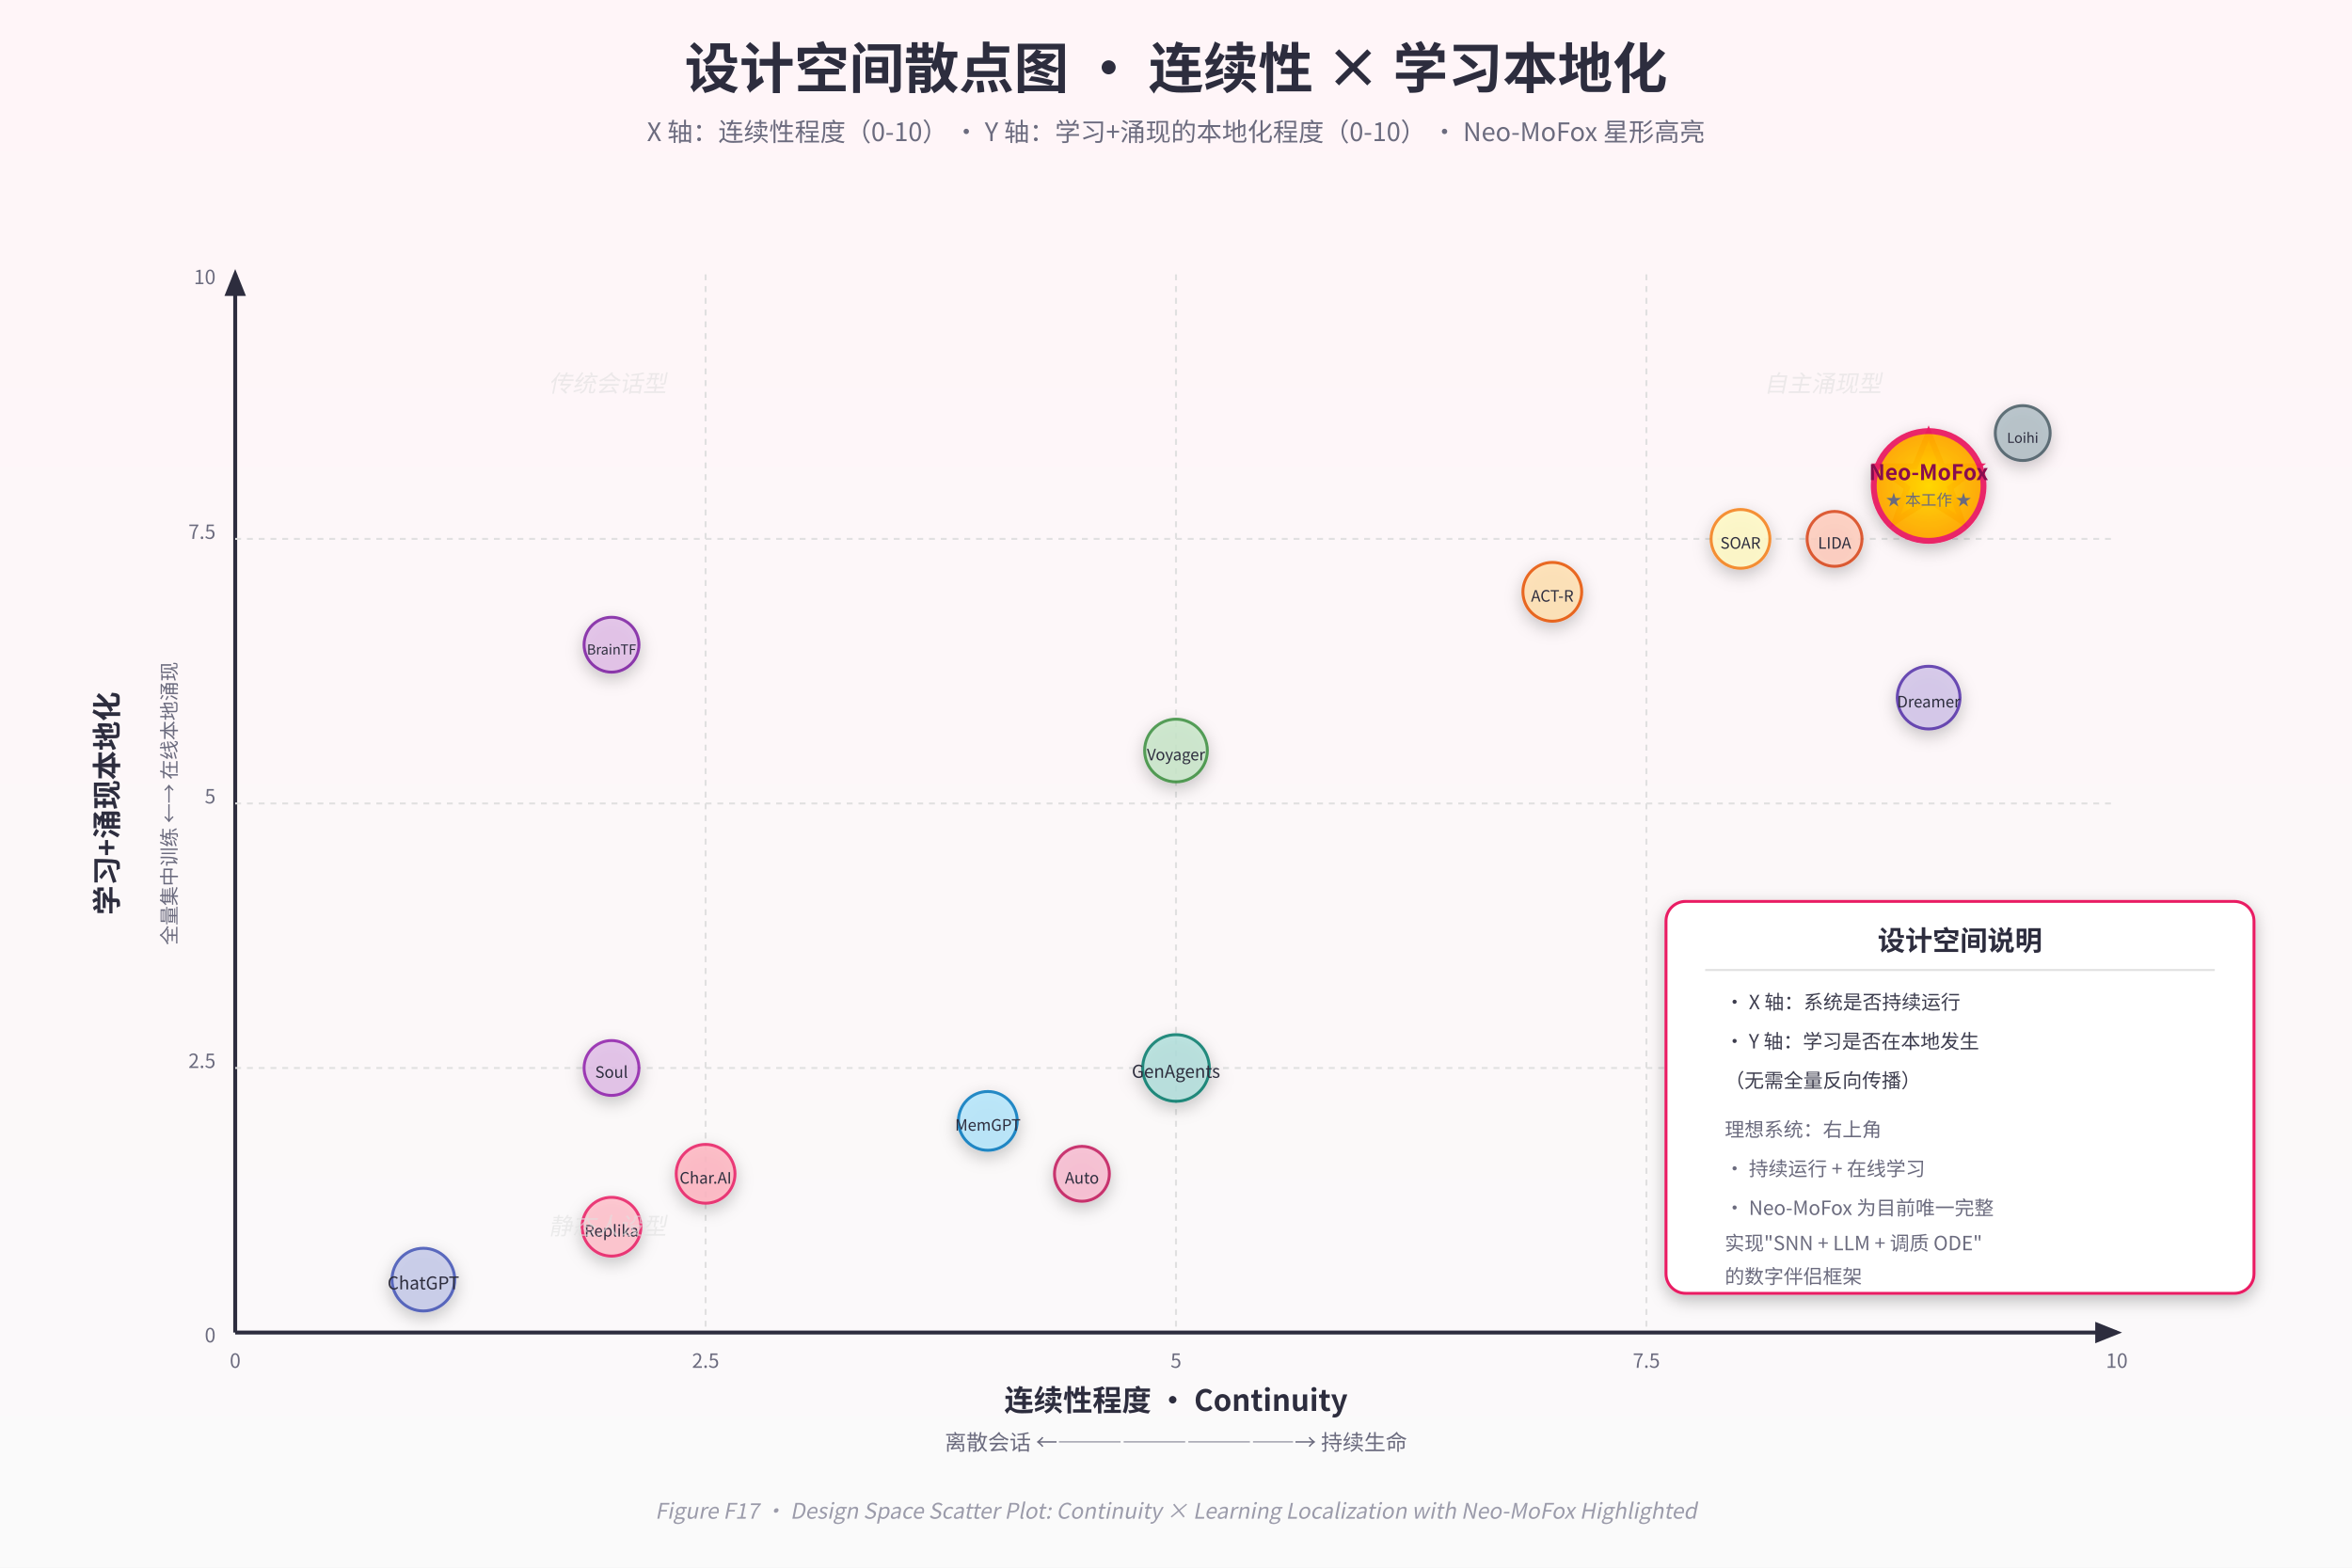
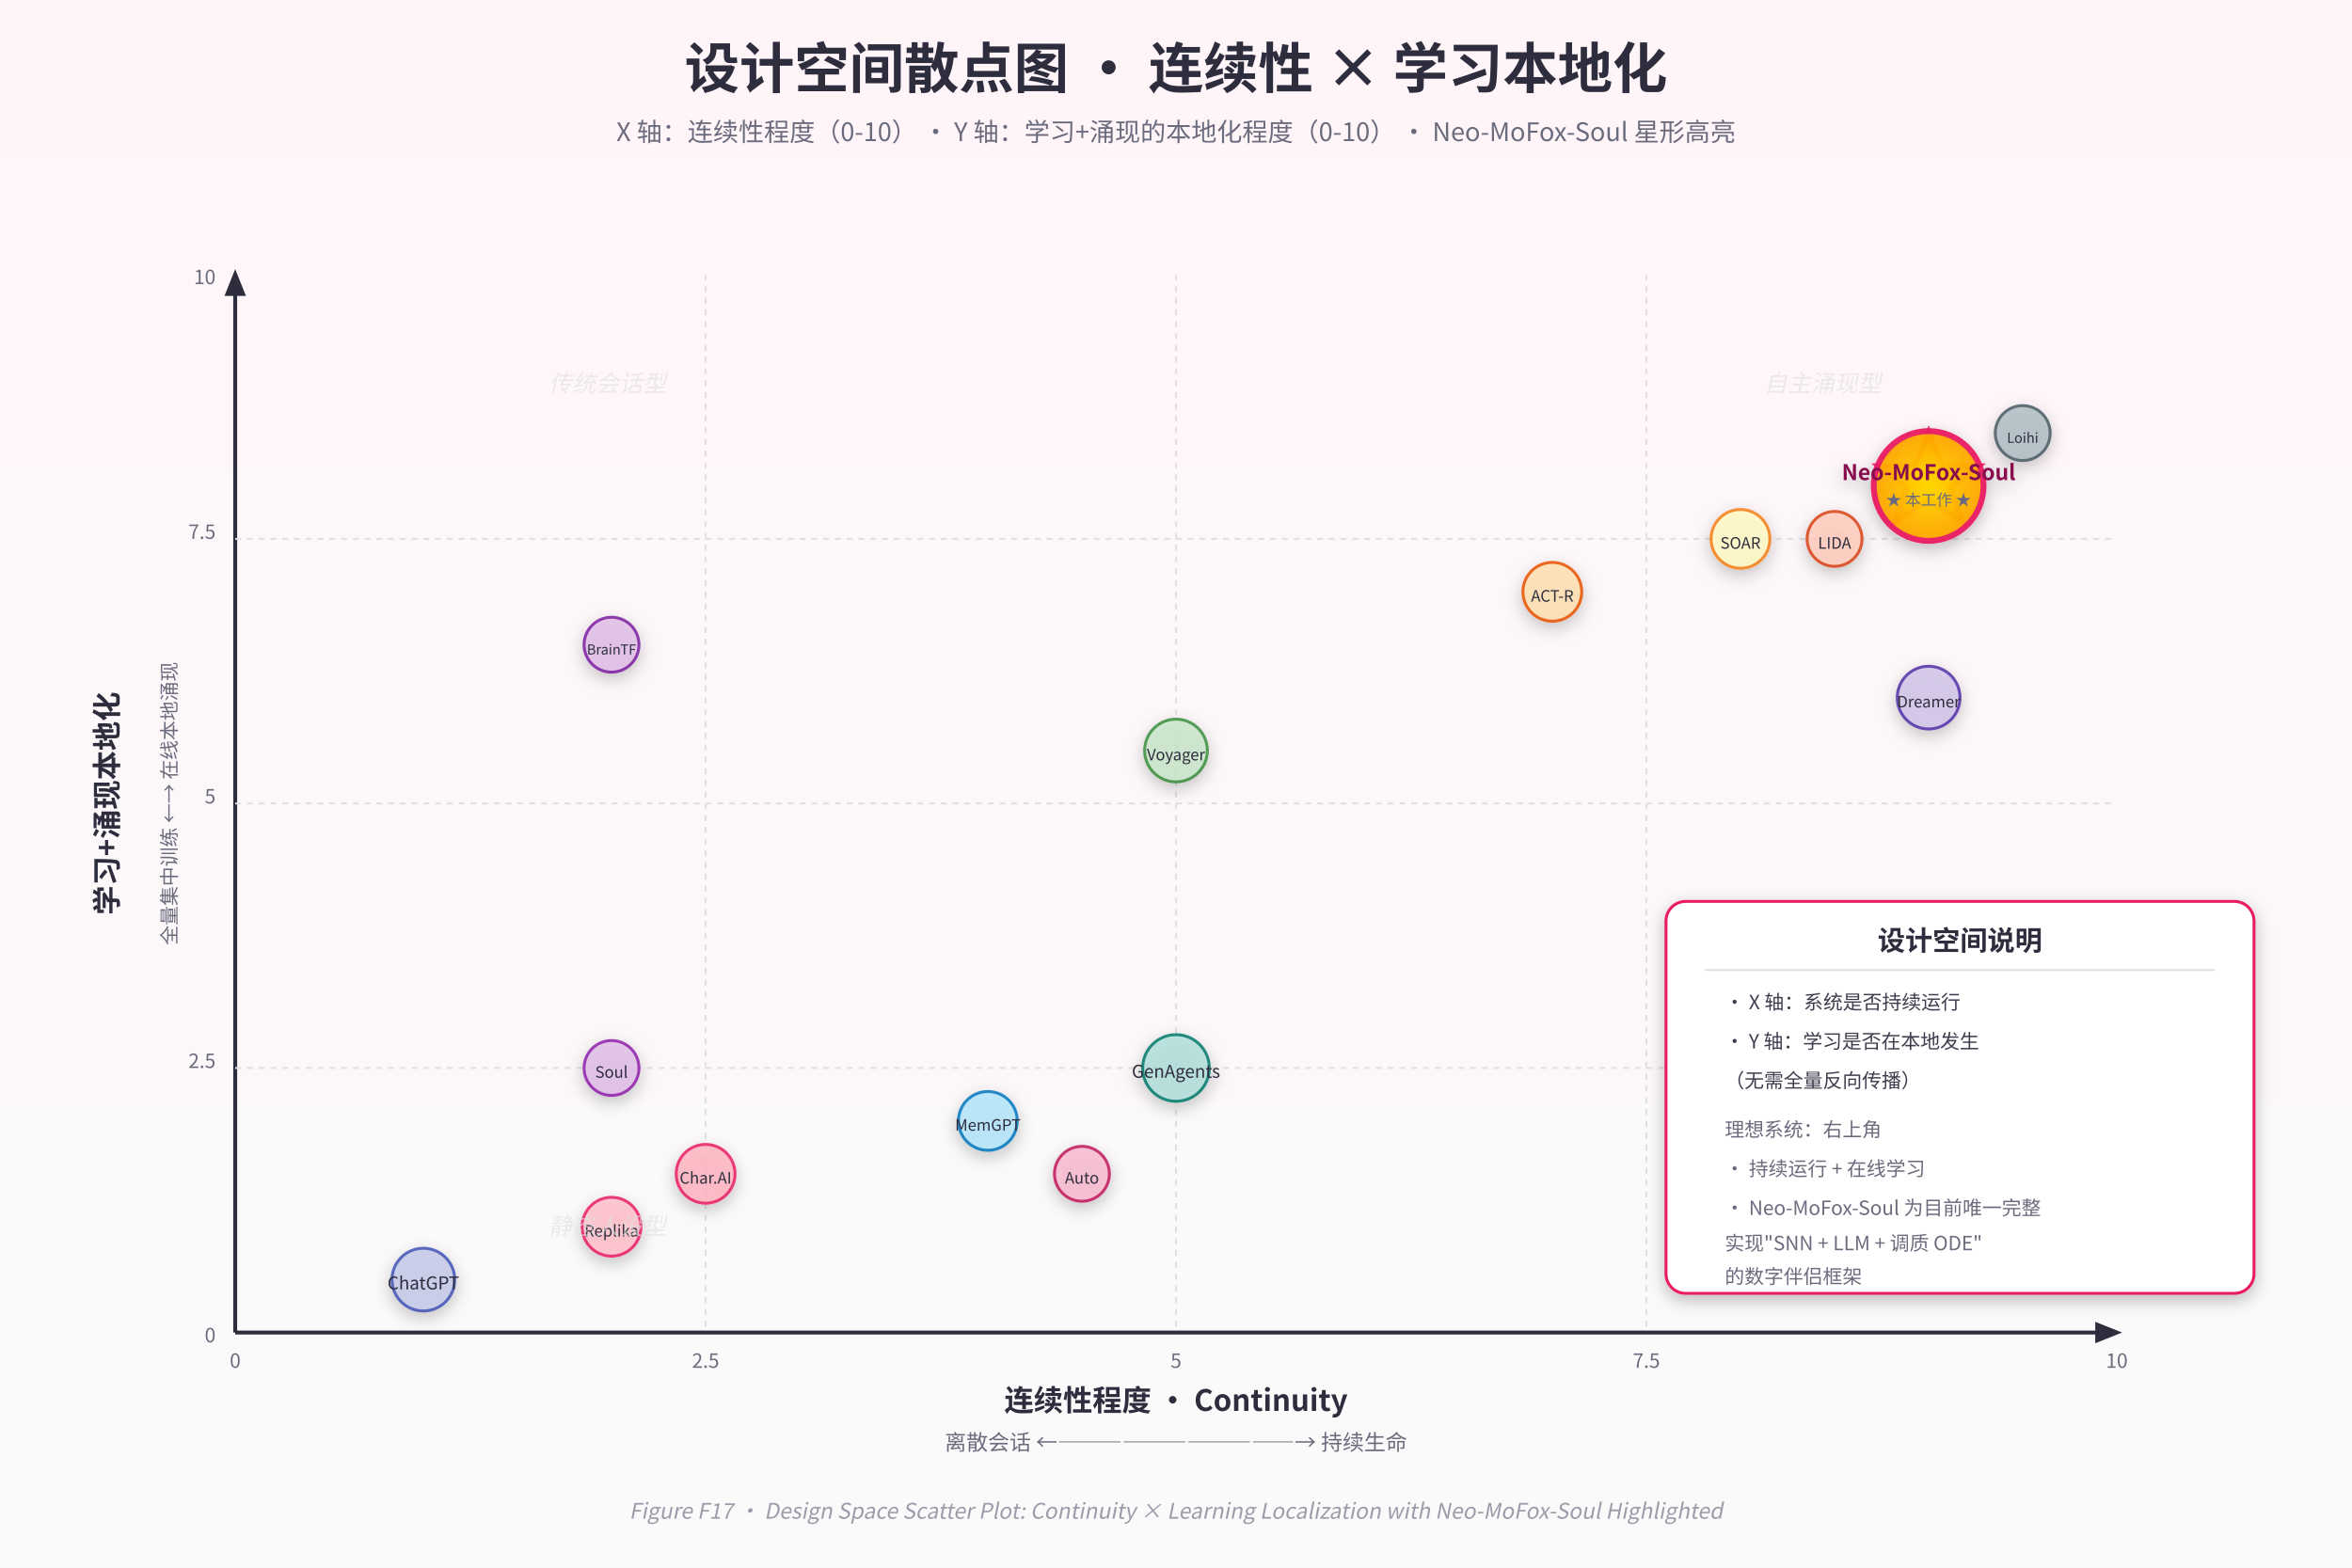
<svg xmlns="http://www.w3.org/2000/svg" viewBox="0 0 1200 800" font-family="Noto Sans CJK SC, PingFang SC, Microsoft YaHei, sans-serif">
  <defs>
    <linearGradient id="bgGrad" x1="0" y1="0" x2="0" y2="1">
      <stop offset="0%" stop-color="#FFF5F8" />
      <stop offset="100%" stop-color="#FAFAFA" />
    </linearGradient>
    <filter id="softShadow" x="-50%" y="-50%" width="200%" height="200%">
      <feGaussianBlur in="SourceAlpha" stdDeviation="4" />
      <feOffset dx="0" dy="3" result="offsetblur" />
      <feComponentTransfer>
        <feFuncA type="linear" slope="0.25" />
      </feComponentTransfer>
      <feMerge>
        <feMergeNode />
        <feMergeNode in="SourceGraphic" />
      </feMerge>
    </filter>
    <radialGradient id="starGrad">
      <stop offset="0%" stop-color="#FFD700" />
      <stop offset="100%" stop-color="#FFA500" />
    </radialGradient>
  </defs>
  <rect width="1200" height="800" fill="url(#bgGrad)" />
  <text x="600" y="45" text-anchor="middle" font-size="28" font-weight="700" fill="#2D2D3E">设计空间散点图 · 连续性 × 学习本地化</text>
-   <text x="600" y="72" text-anchor="middle" font-size="13" fill="#6B6B7E">X 轴：连续性程度（0-10） · Y 轴：学习+涌现的本地化程度（0-10） · Neo-MoFox 星形高亮</text>
+   <text x="600" y="72" text-anchor="middle" font-size="13" fill="#6B6B7E">X 轴：连续性程度（0-10） · Y 轴：学习+涌现的本地化程度（0-10） · Neo-MoFox-Soul 星形高亮</text>
  <g stroke="#2D2D3E" stroke-width="2" fill="none">
    <line x1="120" y1="680" x2="1080" y2="680" />
    <line x1="120" y1="140" x2="120" y2="680" />
    <polygon points="1080,680 1070,676 1070,684" fill="#2D2D3E" />
    <polygon points="120,140 116,150 124,150" fill="#2D2D3E" />
  </g>
  <g stroke="#E0E0E0" stroke-dasharray="3 3" stroke-width="1">
    <line x1="120" y1="545" x2="1080" y2="545" />
    <line x1="120" y1="410" x2="1080" y2="410" />
    <line x1="120" y1="275" x2="1080" y2="275" />
    <line x1="360" y1="140" x2="360" y2="680" />
    <line x1="600" y1="140" x2="600" y2="680" />
    <line x1="840" y1="140" x2="840" y2="680" />
  </g>
  <text x="600" y="720" text-anchor="middle" font-size="15" font-weight="600" fill="#2D2D3E">连续性程度 · Continuity</text>
  <text x="600" y="740" text-anchor="middle" font-size="11" fill="#6B6B7E">离散会话 ←―――――――――――→ 持续生命</text>
  <text x="60" y="410" text-anchor="middle" font-size="15" font-weight="600" fill="#2D2D3E" transform="rotate(-90 60 410)">学习+涌现本地化</text>
  <text x="90" y="410" text-anchor="middle" font-size="10" fill="#6B6B7E" transform="rotate(-90 90 410)">全量集中训练 ←→ 在线本地涌现</text>
  <g font-size="10" fill="#6B6B7E" text-anchor="middle">
    <text x="120" y="698">0</text>
    <text x="360" y="698">2.5</text>
    <text x="600" y="698">5</text>
    <text x="840" y="698">7.5</text>
    <text x="1080" y="698">10</text>
  </g>
  <g font-size="10" fill="#6B6B7E" text-anchor="end">
    <text x="110" y="685">0</text>
    <text x="110" y="545">2.5</text>
    <text x="110" y="410">5</text>
    <text x="110" y="275">7.5</text>
    <text x="110" y="145">10</text>
  </g>
  <g filter="url(#softShadow)">
    <circle cx="216" cy="653" r="16" fill="#C5CAE9" stroke="#3F51B5" stroke-width="1.5" opacity="0.85" />
    <text x="216" y="658" text-anchor="middle" font-size="9" fill="#2D2D3E">ChatGPT</text>
  </g>
  <g filter="url(#softShadow)">
    <circle cx="312" cy="626" r="15" fill="#FFC0CB" stroke="#E91E63" stroke-width="1.5" opacity="0.85" />
    <text x="312" y="631" text-anchor="middle" font-size="8" fill="#2D2D3E">Replika</text>
  </g>
  <g filter="url(#softShadow)">
    <circle cx="360" cy="599" r="15" fill="#FFB6C1" stroke="#E91E63" stroke-width="1.5" opacity="0.85" />
    <text x="360" y="604" text-anchor="middle" font-size="8" fill="#2D2D3E">Char.AI</text>
  </g>
  <g filter="url(#softShadow)">
    <circle cx="312" cy="545" r="14" fill="#E1BEE7" stroke="#8E24AA" stroke-width="1.5" opacity="0.85" />
    <text x="312" y="550" text-anchor="middle" font-size="8" fill="#2D2D3E">Soul</text>
  </g>
  <g filter="url(#softShadow)">
    <circle cx="504" cy="572" r="15" fill="#B3E5FC" stroke="#0277BD" stroke-width="1.5" opacity="0.85" />
    <text x="504" y="577" text-anchor="middle" font-size="8" fill="#2D2D3E">MemGPT</text>
  </g>
  <g filter="url(#softShadow)">
    <circle cx="552" cy="599" r="14" fill="#F8BBD0" stroke="#C2185B" stroke-width="1.5" opacity="0.85" />
    <text x="552" y="604" text-anchor="middle" font-size="8" fill="#2D2D3E">Auto</text>
  </g>
  <g filter="url(#softShadow)">
    <circle cx="600" cy="545" r="17" fill="#B2DFDB" stroke="#00796B" stroke-width="1.5" opacity="0.85" />
    <text x="600" y="550" text-anchor="middle" font-size="9" fill="#2D2D3E">GenAgents</text>
  </g>
  <g filter="url(#softShadow)">
    <circle cx="600" cy="383" r="16" fill="#C8E6C9" stroke="#388E3C" stroke-width="1.5" opacity="0.85" />
    <text x="600" y="388" text-anchor="middle" font-size="8" fill="#2D2D3E">Voyager</text>
  </g>
  <g filter="url(#softShadow)">
    <circle cx="792" cy="302" r="15" fill="#FFE0B2" stroke="#E65100" stroke-width="1.5" opacity="0.85" />
    <text x="792" y="307" text-anchor="middle" font-size="8" fill="#2D2D3E">ACT-R</text>
  </g>
  <g filter="url(#softShadow)">
    <circle cx="888" cy="275" r="15" fill="#FFF9C4" stroke="#F57F17" stroke-width="1.5" opacity="0.85" />
    <text x="888" y="280" text-anchor="middle" font-size="8" fill="#2D2D3E">SOAR</text>
  </g>
  <g filter="url(#softShadow)">
    <circle cx="936" cy="275" r="14" fill="#FFCCBC" stroke="#D84315" stroke-width="1.5" opacity="0.85" />
    <text x="936" y="280" text-anchor="middle" font-size="8" fill="#2D2D3E">LIDA</text>
  </g>
  <g filter="url(#softShadow)">
    <circle cx="984" cy="356" r="16" fill="#D1C4E9" stroke="#512DA8" stroke-width="1.5" opacity="0.85" />
    <text x="984" y="361" text-anchor="middle" font-size="8" fill="#2D2D3E">Dreamer</text>
  </g>
  <g filter="url(#softShadow)">
    <circle cx="312" cy="329" r="14" fill="#E1BEE7" stroke="#7B1FA2" stroke-width="1.5" opacity="0.85" />
    <text x="312" y="334" text-anchor="middle" font-size="7" fill="#2D2D3E">BrainTF</text>
  </g>
  <g filter="url(#softShadow)">
    <circle cx="1032" cy="221" r="14" fill="#B0BEC5" stroke="#455A64" stroke-width="1.5" opacity="0.85" />
    <text x="1032" y="226" text-anchor="middle" font-size="7" fill="#2D2D3E">Loihi</text>
  </g>
  <g filter="url(#softShadow)">
    <polygon points="984,221 991,238 1009,238 995,249 1001,266 984,255 967,266 973,249 959,238 977,238" fill="url(#starGrad)" stroke="#E91E63" stroke-width="3" opacity="0.95" />
    <circle cx="984" cy="248" r="28" fill="url(#starGrad)" stroke="#E91E63" stroke-width="3" opacity="0.95" />
-     <text x="984" y="245" text-anchor="middle" font-size="11" font-weight="700" fill="#880E4F">Neo-MoFox</text>
+     <text x="984" y="245" text-anchor="middle" font-size="11" font-weight="700" fill="#880E4F">Neo-MoFox-Soul</text>
    <text x="984" y="258" text-anchor="middle" font-size="8" fill="#6B6B7E">★ 本工作 ★</text>
  </g>
  <g font-size="12" font-style="italic" fill="#E0E0E0" opacity="0.6">
    <text x="280" y="200">传统会话型</text>
    <text x="900" y="200">自主涌现型</text>
    <text x="280" y="630">静态人设型</text>
    <text x="900" y="630">任务执行型</text>
  </g>
  <g>
    <rect x="850" y="460" width="300" height="200" rx="10" fill="#FFFFFF" stroke="#E91E63" stroke-width="1.5" filter="url(#softShadow)" />
    <text x="1000" y="485" text-anchor="middle" font-size="14" font-weight="700" fill="#2D2D3E">设计空间说明</text>
    <line x1="870" y1="495" x2="1130" y2="495" stroke="#E0E0E0" />
    <text x="880" y="515" font-size="10" fill="#3D3D4E">• X 轴：系统是否持续运行</text>
    <text x="880" y="535" font-size="10" fill="#3D3D4E">• Y 轴：学习是否在本地发生</text>
    <text x="880" y="555" font-size="10" fill="#3D3D4E">  （无需全量反向传播）</text>
    <text x="880" y="580" font-size="10" fill="#6B6B7E">理想系统：右上角</text>
    <text x="880" y="600" font-size="10" fill="#6B6B7E">• 持续运行 + 在线学习</text>
-     <text x="880" y="620" font-size="10" fill="#6B6B7E">• Neo-MoFox 为目前唯一完整</text>
+     <text x="880" y="620" font-size="10" fill="#6B6B7E">• Neo-MoFox-Soul 为目前唯一完整</text>
    <text x="880" y="638" font-size="10" fill="#6B6B7E">  实现"SNN + LLM + 调质 ODE"</text>
    <text x="880" y="655" font-size="10" fill="#6B6B7E">  的数字伴侣框架</text>
  </g>
-   <text x="600" y="775" text-anchor="middle" font-size="11" fill="#9B9BAA" font-style="italic">Figure F17 · Design Space Scatter Plot: Continuity × Learning Localization with Neo-MoFox Highlighted</text>
+   <text x="600" y="775" text-anchor="middle" font-size="11" fill="#9B9BAA" font-style="italic">Figure F17 · Design Space Scatter Plot: Continuity × Learning Localization with Neo-MoFox-Soul Highlighted</text>
</svg>
